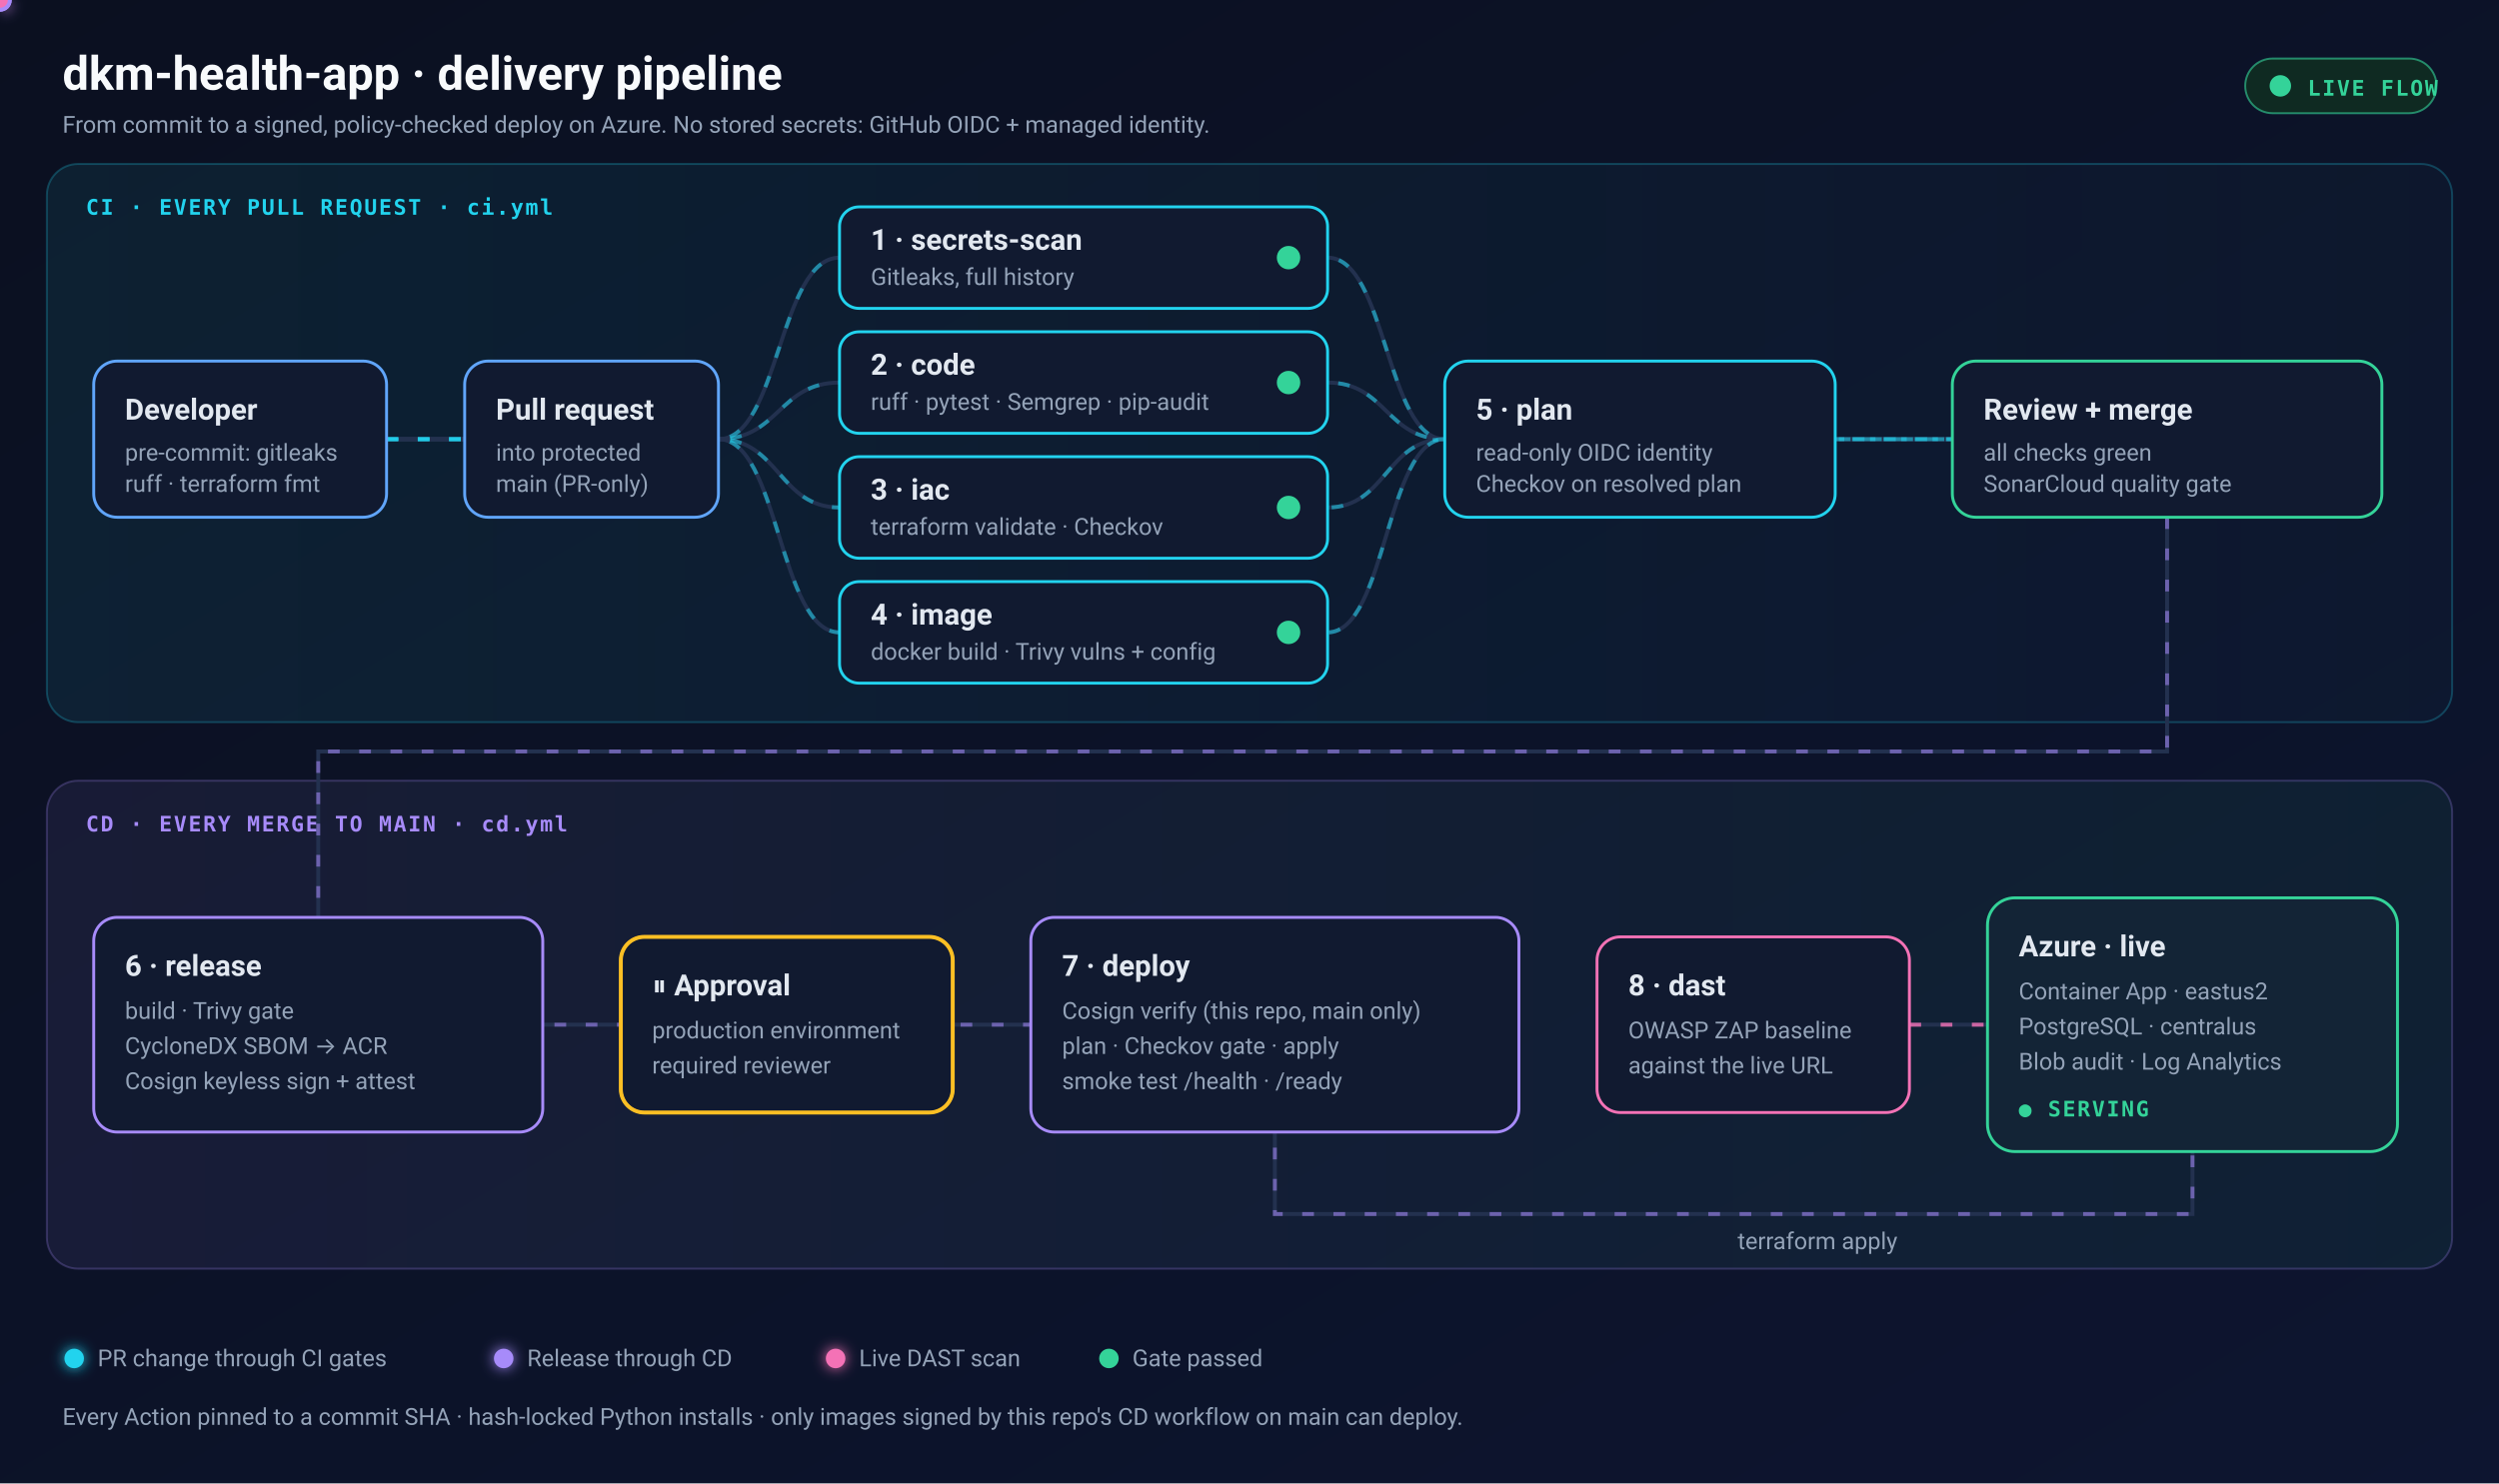
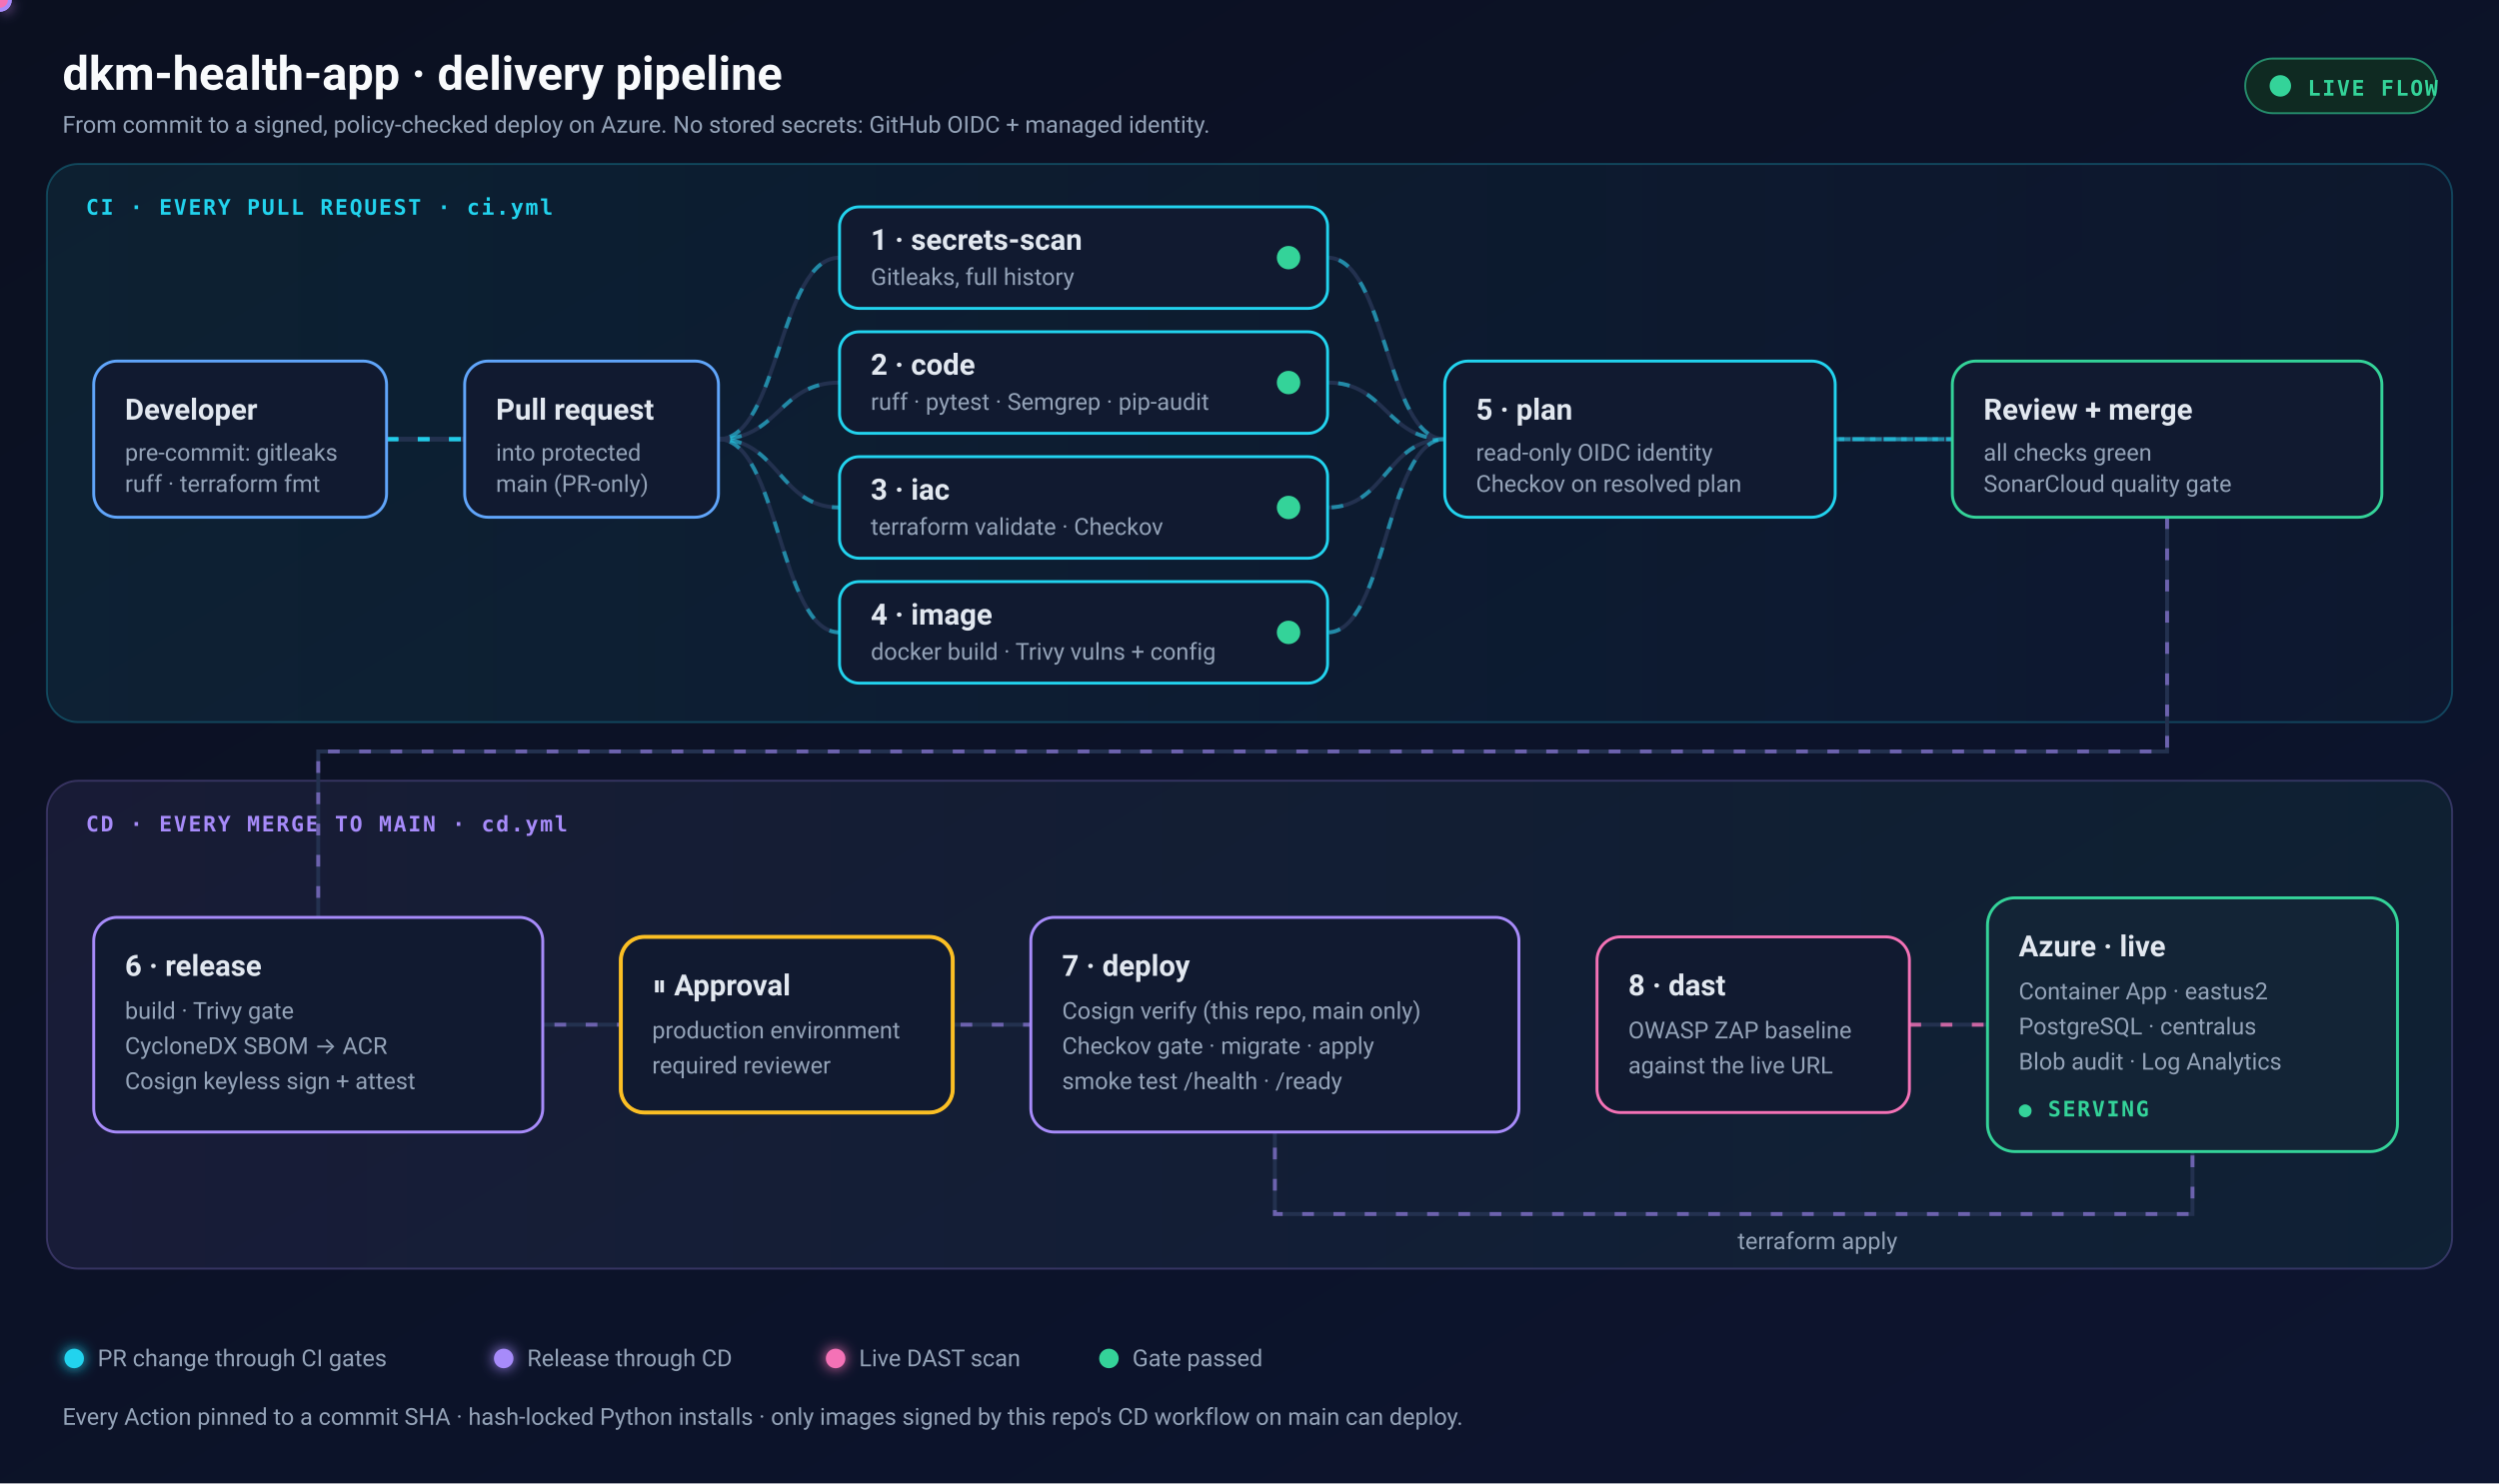
<svg xmlns="http://www.w3.org/2000/svg" xmlns:xlink="http://www.w3.org/1999/xlink" viewBox="0 0 1280 760" width="1280" height="760" role="img" aria-labelledby="t d">
  <defs>
    <filter id="glow" x="-200%" y="-200%" width="500%" height="500%">
      <feGaussianBlur stdDeviation="3.5" result="b" />
      <feMerge>
        <feMergeNode in="b" />
        <feMergeNode in="SourceGraphic" />
      </feMerge>
    </filter>
    <linearGradient id="bg" x1="0" y1="0" x2="1" y2="1">
      <stop offset="0" stop-color="#0b1020" />
      <stop offset="1" stop-color="#0d1530" />
    </linearGradient>
    <linearGradient id="ciBand" x1="0" y1="0" x2="1" y2="0">
      <stop offset="0" stop-color="#22d3ee" stop-opacity="0.08" />
      <stop offset="1" stop-color="#22d3ee" stop-opacity="0.02" />
    </linearGradient>
    <linearGradient id="cdBand" x1="0" y1="0" x2="1" y2="0">
      <stop offset="0" stop-color="#a78bfa" stop-opacity="0.08" />
      <stop offset="1" stop-color="#34d399" stop-opacity="0.06" />
    </linearGradient>
    <path id="ci1" d="M198,225 H368 C399,225 399,132 430,132 H680 C710,132 710,225 740,225 H1110" />
    <path id="ci2" d="M198,225 H368 C399,225 399,196 430,196 H680 C710,196 710,225 740,225 H1110" />
    <path id="ci3" d="M198,225 H368 C399,225 399,260 430,260 H680 C710,260 710,225 740,225 H1110" />
    <path id="ci4" d="M198,225 H368 C399,225 399,324 430,324 H680 C710,324 710,225 740,225 H1110" />
    <path id="cd" d="M1110,265 V385 H163 V525 H653 V622 H1123 V590" />
    <path id="scan" d="M978,525 H1018" />
  </defs>
  <style>
    .t  { font: 600 15px system-ui, -apple-system, "Segoe UI", Roboto, sans-serif; fill: #e2e8f0; }
    .s  { font: 400 12px system-ui, -apple-system, "Segoe UI", Roboto, sans-serif; fill: #94a3b8; }
    .k  { font: 700 11px ui-monospace, SFMono-Regular, Consolas, monospace; letter-spacing: .08em; }
    .h  { font: 700 24px system-ui, -apple-system, "Segoe UI", Roboto, sans-serif; fill: #f8fafc; }
    .wire { fill: none; stroke: #23314f; stroke-width: 2; }
    .flow { fill: none; stroke-width: 2; stroke-dasharray: 6 10; }
    .node { fill: #111a30; stroke-width: 1.5; }
  </style>
  <rect width="1280" height="760" fill="url(#bg)" />
  <text x="32" y="46" class="h">dkm-health-app · delivery pipeline</text>
  <text x="32" y="68" class="s">From commit to a signed, policy-checked deploy on Azure. No stored secrets: GitHub OIDC + managed identity.</text>
  <g transform="translate(1150,30)">
    <rect width="98" height="28" rx="14" fill="#0f2a22" stroke="#34d399" stroke-opacity=".6" />
    <circle cx="18" cy="14" r="5" fill="#34d399">
      <animate attributeName="opacity" values="1;.25;1" dur="1.6s" repeatCount="indefinite" />
    </circle>
    <circle cx="18" cy="14" r="5" fill="none" stroke="#34d399">
      <animate attributeName="r" values="5;12" dur="1.6s" repeatCount="indefinite" />
      <animate attributeName="opacity" values=".8;0" dur="1.6s" repeatCount="indefinite" />
    </circle>
    <text x="32" y="19" class="k" fill="#34d399">LIVE FLOW</text>
  </g>
  <rect x="24" y="84" width="1232" height="286" rx="16" fill="url(#ciBand)" stroke="#22d3ee" stroke-opacity=".25" />
  <text x="44" y="110" class="k" fill="#22d3ee">CI · EVERY PULL REQUEST · ci.yml</text>
  <rect x="24" y="400" width="1232" height="250" rx="16" fill="url(#cdBand)" stroke="#a78bfa" stroke-opacity=".25" />
  <text x="44" y="426" class="k" fill="#a78bfa">CD · EVERY MERGE TO MAIN · cd.yml</text>
  <g class="wire">
    <use xlink:href="#ci1" />
    <use xlink:href="#ci2" />
    <use xlink:href="#ci3" />
    <use xlink:href="#ci4" />
    <use xlink:href="#cd" />
    <use xlink:href="#scan" />
  </g>
  <g class="flow" stroke="#22d3ee" stroke-opacity=".55">
    <use xlink:href="#ci1" />
    <use xlink:href="#ci2" />
    <use xlink:href="#ci3" />
    <use xlink:href="#ci4" />
    <animate attributeName="stroke-dashoffset" from="32" to="0" dur="1s" repeatCount="indefinite" />
  </g>
  <g class="flow" stroke="#a78bfa" stroke-opacity=".55">
    <use xlink:href="#cd" />
    <animate attributeName="stroke-dashoffset" from="32" to="0" dur="1s" repeatCount="indefinite" />
  </g>
  <g class="flow" stroke="#f472b6" stroke-opacity=".8">
    <use xlink:href="#scan" />
    <animate attributeName="stroke-dashoffset" from="32" to="0" dur=".8s" repeatCount="indefinite" />
  </g>
  <g filter="url(#glow)">
    <circle r="5" fill="#22d3ee">
      <animateMotion dur="5s" begin="0s" repeatCount="indefinite">
        <mpath xlink:href="#ci1" />
      </animateMotion>
    </circle>
    <circle r="5" fill="#22d3ee">
      <animateMotion dur="5s" begin="0.4s" repeatCount="indefinite">
        <mpath xlink:href="#ci2" />
      </animateMotion>
    </circle>
    <circle r="5" fill="#22d3ee">
      <animateMotion dur="5s" begin="0.8s" repeatCount="indefinite">
        <mpath xlink:href="#ci3" />
      </animateMotion>
    </circle>
    <circle r="5" fill="#22d3ee">
      <animateMotion dur="5s" begin="1.2s" repeatCount="indefinite">
        <mpath xlink:href="#ci4" />
      </animateMotion>
    </circle>
    <circle r="5" fill="#22d3ee">
      <animateMotion dur="5s" begin="2.5s" repeatCount="indefinite">
        <mpath xlink:href="#ci2" />
      </animateMotion>
    </circle>
    <circle r="6" fill="#a78bfa">
      <animateMotion dur="7s" begin="0s" repeatCount="indefinite">
        <mpath xlink:href="#cd" />
      </animateMotion>
    </circle>
    <circle r="6" fill="#a78bfa">
      <animateMotion dur="7s" begin="3.5s" repeatCount="indefinite">
        <mpath xlink:href="#cd" />
      </animateMotion>
    </circle>
    <circle r="4" fill="#f472b6">
      <animateMotion dur="1.2s" repeatCount="indefinite" keyPoints="1;0" keyTimes="0;1" calcMode="linear">
        <mpath xlink:href="#scan" />
      </animateMotion>
    </circle>
  </g>
  <g>
    <rect x="48" y="185" width="150" height="80" rx="12" class="node" stroke="#60a5fa" />
    <text x="64" y="215" class="t">Developer</text>
    <text x="64" y="236" class="s">pre-commit: gitleaks</text>
    <text x="64" y="252" class="s">ruff · terraform fmt</text>
    <rect x="238" y="185" width="130" height="80" rx="12" class="node" stroke="#60a5fa" />
    <text x="254" y="215" class="t">Pull request</text>
    <text x="254" y="236" class="s">into protected</text>
    <text x="254" y="252" class="s">main (PR-only)</text>
  </g>
  <g>
    <rect x="430" y="106" width="250" height="52" rx="10" class="node" stroke="#22d3ee" />
    <text x="446" y="128" class="t">1 · secrets-scan</text>
    <text x="446" y="146" class="s">Gitleaks, full history</text>
    <rect x="430" y="170" width="250" height="52" rx="10" class="node" stroke="#22d3ee" />
    <text x="446" y="192" class="t">2 · code</text>
    <text x="446" y="210" class="s">ruff · pytest · Semgrep · pip-audit</text>
    <rect x="430" y="234" width="250" height="52" rx="10" class="node" stroke="#22d3ee" />
    <text x="446" y="256" class="t">3 · iac</text>
    <text x="446" y="274" class="s">terraform validate · Checkov</text>
    <rect x="430" y="298" width="250" height="52" rx="10" class="node" stroke="#22d3ee" />
    <text x="446" y="320" class="t">4 · image</text>
    <text x="446" y="338" class="s">docker build · Trivy vulns + config</text>
    <g fill="#34d399">
      <circle cx="660" cy="132" r="6">
        <animate attributeName="opacity" values=".15;1;1;.15" keyTimes="0;.3;.8;1" dur="5s" begin="0s" repeatCount="indefinite" />
      </circle>
      <circle cx="660" cy="196" r="6">
        <animate attributeName="opacity" values=".15;1;1;.15" keyTimes="0;.3;.8;1" dur="5s" begin="0.4s" repeatCount="indefinite" />
      </circle>
      <circle cx="660" cy="260" r="6">
        <animate attributeName="opacity" values=".15;1;1;.15" keyTimes="0;.3;.8;1" dur="5s" begin="0.8s" repeatCount="indefinite" />
      </circle>
      <circle cx="660" cy="324" r="6">
        <animate attributeName="opacity" values=".15;1;1;.15" keyTimes="0;.3;.8;1" dur="5s" begin="1.2s" repeatCount="indefinite" />
      </circle>
    </g>
  </g>
  <g>
    <rect x="740" y="185" width="200" height="80" rx="12" class="node" stroke="#22d3ee" />
    <text x="756" y="215" class="t">5 · plan</text>
    <text x="756" y="236" class="s">read-only OIDC identity</text>
    <text x="756" y="252" class="s">Checkov on resolved plan</text>
    <rect x="1000" y="185" width="220" height="80" rx="12" class="node" stroke="#34d399" />
    <text x="1016" y="215" class="t">Review + merge</text>
    <text x="1016" y="236" class="s">all checks green</text>
    <text x="1016" y="252" class="s">SonarCloud quality gate</text>
  </g>
  <g>
    <rect x="48" y="470" width="230" height="110" rx="12" class="node" stroke="#a78bfa" />
    <text x="64" y="500" class="t">6 · release</text>
    <text x="64" y="522" class="s">build · Trivy gate</text>
    <text x="64" y="540" class="s">CycloneDX SBOM → ACR</text>
    <text x="64" y="558" class="s">Cosign keyless sign + attest</text>
    <rect x="318" y="480" width="170" height="90" rx="12" class="node" stroke="#fbbf24" />
    <rect x="318" y="480" width="170" height="90" rx="12" fill="none" stroke="#fbbf24" stroke-width="2">
      <animate attributeName="stroke-opacity" values=".1;.9;.1" dur="2.4s" repeatCount="indefinite" />
    </rect>
    <text x="334" y="510" class="t">⏸ Approval</text>
    <text x="334" y="532" class="s">production environment</text>
    <text x="334" y="550" class="s">required reviewer</text>
    <rect x="528" y="470" width="250" height="110" rx="12" class="node" stroke="#a78bfa" />
    <text x="544" y="500" class="t">7 · deploy</text>
    <text x="544" y="522" class="s">Cosign verify (this repo, main only)</text>
-     <text x="544" y="540" class="s">plan · Checkov gate · apply</text>
+     <text x="544" y="540" class="s">Checkov gate · migrate · apply</text>
    <text x="544" y="558" class="s">smoke test /health · /ready</text>
    <rect x="818" y="480" width="160" height="90" rx="12" class="node" stroke="#f472b6" />
    <text x="834" y="510" class="t">8 · dast</text>
    <text x="834" y="532" class="s">OWASP ZAP baseline</text>
    <text x="834" y="550" class="s">against the live URL</text>
    <rect x="1018" y="460" width="210" height="130" rx="14" class="node" stroke="#34d399" stroke-width="2" />
    <rect x="1018" y="460" width="210" height="130" rx="14" fill="#34d399" fill-opacity=".06">
      <animate attributeName="fill-opacity" values=".02;.12;.02" dur="3s" repeatCount="indefinite" />
    </rect>
    <text x="1034" y="490" class="t">Azure · live</text>
    <text x="1034" y="512" class="s">Container App · eastus2</text>
    <text x="1034" y="530" class="s">PostgreSQL · centralus</text>
    <text x="1034" y="548" class="s">Blob audit · Log Analytics</text>
    <text x="1034" y="572" class="k" fill="#34d399">● SERVING</text>
  </g>
  <text x="890" y="640" class="s">terraform apply</text>
  <g transform="translate(32,690)">
    <circle cx="6" cy="6" r="5" fill="#22d3ee" filter="url(#glow)" />
    <text x="18" y="10" class="s">PR change through CI gates</text>
    <circle cx="226" cy="6" r="5" fill="#a78bfa" filter="url(#glow)" />
    <text x="238" y="10" class="s">Release through CD</text>
    <circle cx="396" cy="6" r="5" fill="#f472b6" filter="url(#glow)" />
    <text x="408" y="10" class="s">Live DAST scan</text>
    <circle cx="536" cy="6" r="5" fill="#34d399" />
    <text x="548" y="10" class="s">Gate passed</text>
    <text x="0" y="40" class="s">Every Action pinned to a commit SHA · hash-locked Python installs · only images signed by this repo's CD workflow on main can deploy.</text>
  </g>
</svg>
